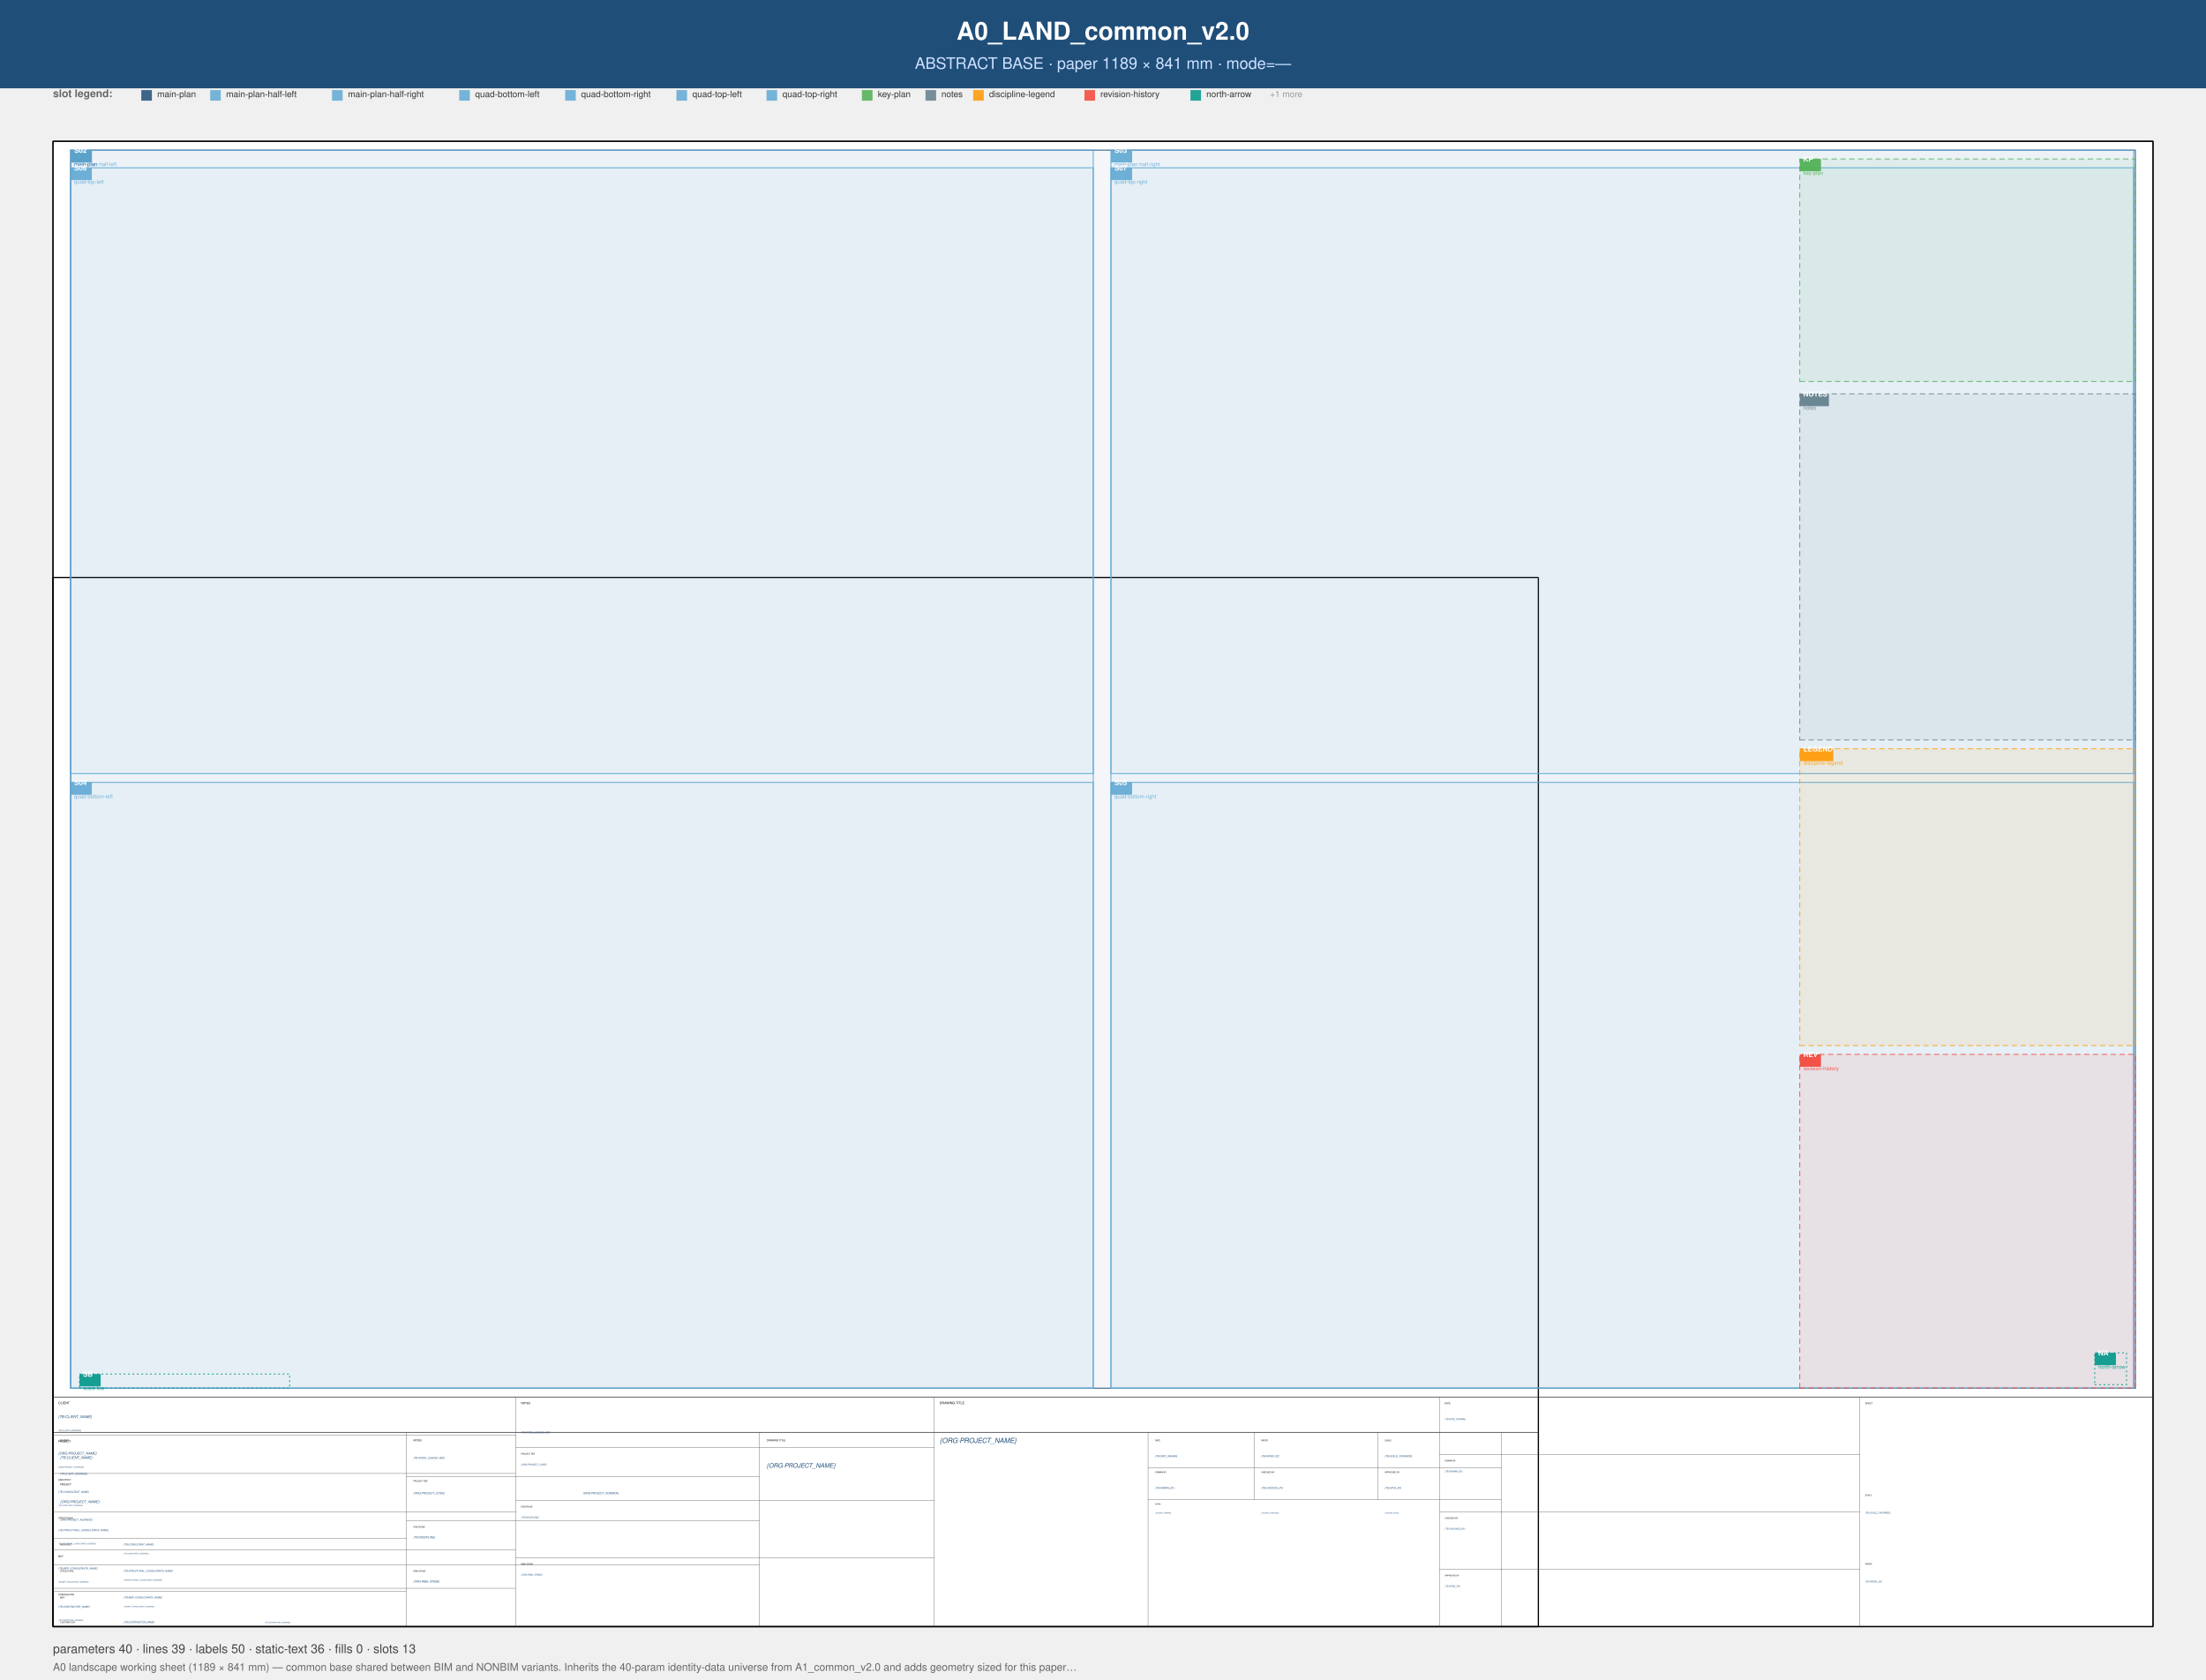
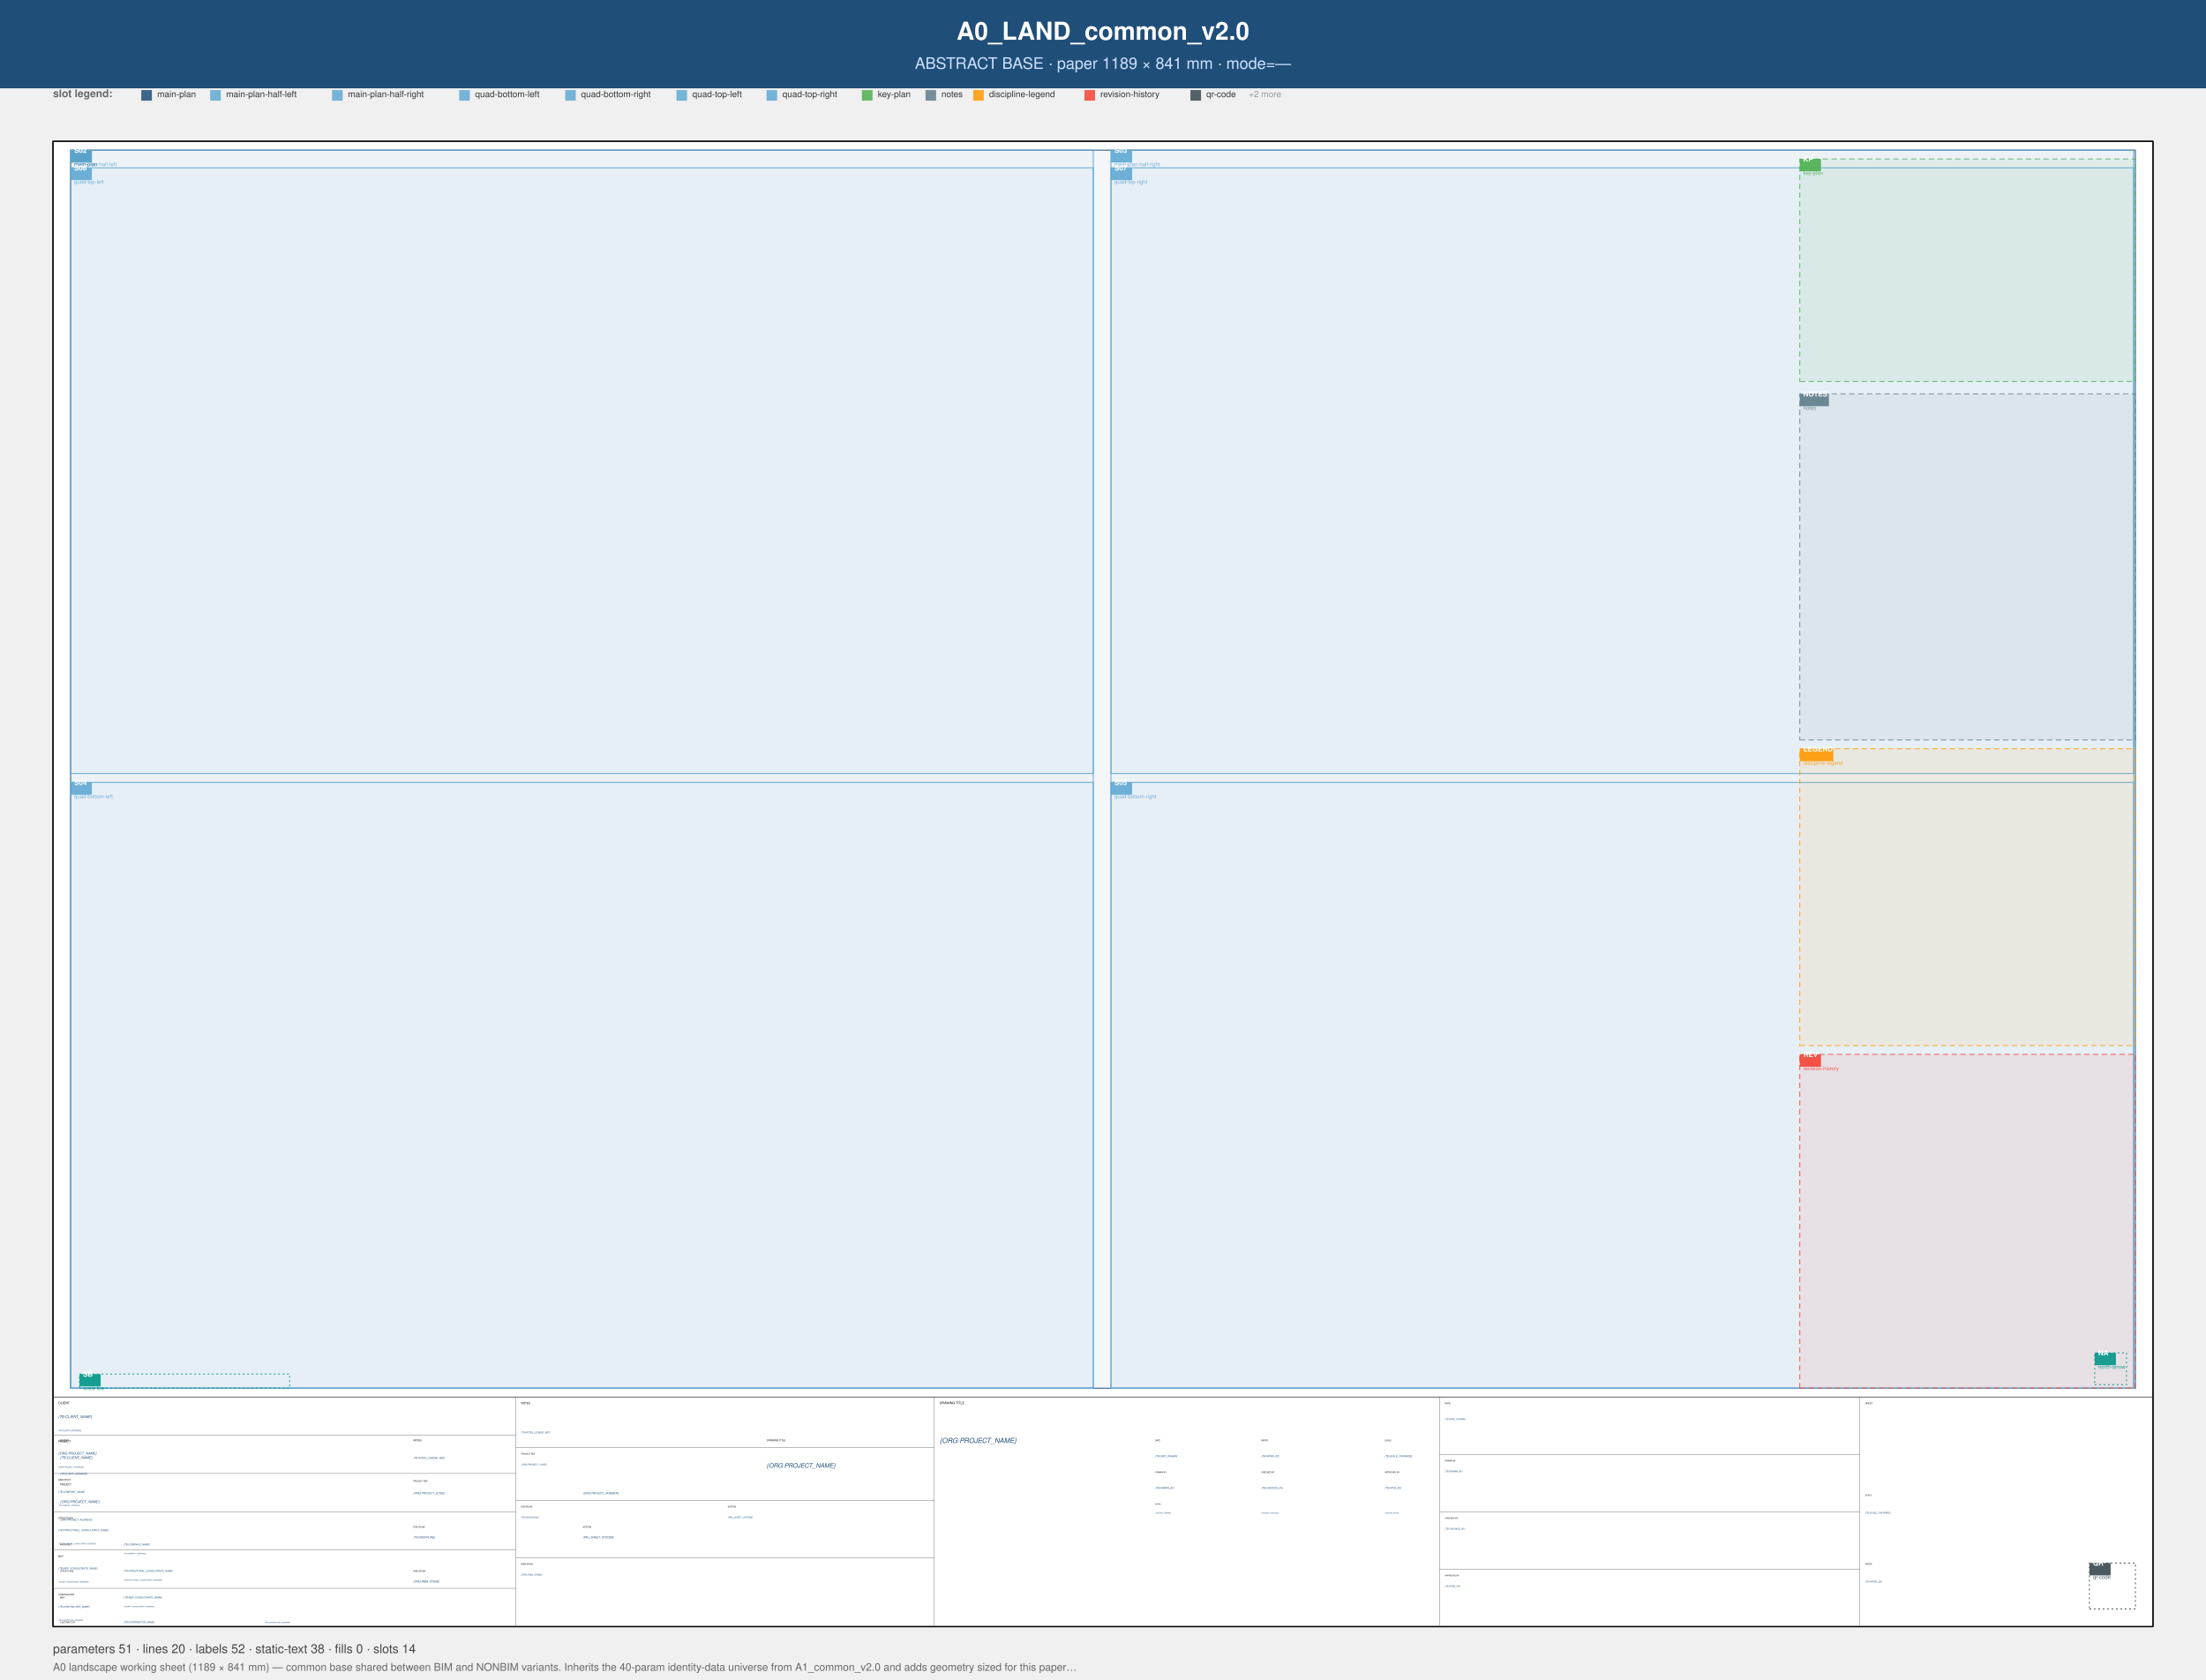
<svg xmlns="http://www.w3.org/2000/svg" viewBox="0 0 1249 951" width="1249mm" height="951mm" style="background:#fafafa;font-family:Helvetica,Arial,sans-serif;">
  <rect x="0" y="0" width="1249" height="50" fill="#1F4E79" />
  <text x="624.5" y="22.5" text-anchor="middle" fill="#fff" font-size="14" font-weight="bold">A0_LAND_common_v2.0</text>
  <text x="624.5" y="39.0" text-anchor="middle" fill="#cfe2ff" font-size="9">ABSTRACT BASE   ·   paper 1189 × 841 mm   ·   mode=—</text>
  <g transform="translate(30,921) scale(1,-1)">
    <rect x="0" y="0" width="1189" height="841" fill="#ffffff" stroke="#1a1a1a" stroke-width="0.6" />
-     <line x1="0" y1="0" x2="841" y2="0" stroke="#000" stroke-width="0.7" />
-     <line x1="841" y1="0" x2="841" y2="594" stroke="#000" stroke-width="0.7" />
-     <line x1="841" y1="594" x2="0" y2="594" stroke="#000" stroke-width="0.7" />
-     <line x1="0" y1="594" x2="0" y2="0" stroke="#000" stroke-width="0.7" />
-     <line x1="0" y1="110" x2="841" y2="110" stroke="#222" stroke-width="0.35" />
-     <line x1="200" y1="0" x2="200" y2="110" stroke="#444" stroke-width="0.18" />
-     <line x1="400" y1="0" x2="400" y2="110" stroke="#444" stroke-width="0.18" />
-     <line x1="620" y1="0" x2="620" y2="110" stroke="#444" stroke-width="0.18" />
-     <line x1="820" y1="0" x2="820" y2="110" stroke="#444" stroke-width="0.18" />
-     <line x1="0" y1="50" x2="200" y2="50" stroke="#444" stroke-width="0.18" />
-     <line x1="0" y1="35" x2="200" y2="35" stroke="#444" stroke-width="0.18" />
-     <line x1="0" y1="20" x2="200" y2="20" stroke="#444" stroke-width="0.18" />
-     <line x1="200" y1="85" x2="400" y2="85" stroke="#444" stroke-width="0.18" />
-     <line x1="200" y1="60" x2="400" y2="60" stroke="#444" stroke-width="0.18" />
-     <line x1="200" y1="35" x2="400" y2="35" stroke="#444" stroke-width="0.18" />
-     <line x1="620" y1="90" x2="820" y2="90" stroke="#444" stroke-width="0.18" />
-     <line x1="620" y1="72" x2="820" y2="72" stroke="#444" stroke-width="0.18" />
-     <line x1="680" y1="72" x2="680" y2="110" stroke="#444" stroke-width="0.18" />
-     <line x1="750" y1="72" x2="750" y2="110" stroke="#444" stroke-width="0.18" />
    <line x1="0" y1="0" x2="1189" y2="0" stroke="#000" stroke-width="0.7" />
    <line x1="1189" y1="0" x2="1189" y2="841" stroke="#000" stroke-width="0.7" />
    <line x1="1189" y1="841" x2="0" y2="841" stroke="#000" stroke-width="0.7" />
    <line x1="0" y1="841" x2="0" y2="0" stroke="#000" stroke-width="0.7" />
    <line x1="0" y1="130" x2="1189" y2="130" stroke="#222" stroke-width="0.35" />
    <line x1="262" y1="0" x2="262" y2="130" stroke="#444" stroke-width="0.18" />
    <line x1="499" y1="0" x2="499" y2="130" stroke="#444" stroke-width="0.18" />
    <line x1="785" y1="0" x2="785" y2="130" stroke="#444" stroke-width="0.18" />
    <line x1="1023" y1="0" x2="1023" y2="130" stroke="#444" stroke-width="0.18" />
    <line x1="0" y1="21.7" x2="262" y2="21.7" stroke="#444" stroke-width="0.18" />
    <line x1="0" y1="43.3" x2="262" y2="43.3" stroke="#444" stroke-width="0.18" />
    <line x1="0" y1="65.0" x2="262" y2="65.0" stroke="#444" stroke-width="0.18" />
    <line x1="0" y1="86.7" x2="262" y2="86.7" stroke="#444" stroke-width="0.18" />
    <line x1="0" y1="108.3" x2="262" y2="108.3" stroke="#444" stroke-width="0.18" />
    <line x1="262" y1="39.0" x2="499" y2="39.0" stroke="#444" stroke-width="0.18" />
    <line x1="262" y1="71.5" x2="499" y2="71.5" stroke="#444" stroke-width="0.18" />
    <line x1="262" y1="101.4" x2="499" y2="101.4" stroke="#444" stroke-width="0.18" />
    <line x1="785" y1="32.5" x2="1023" y2="32.5" stroke="#444" stroke-width="0.18" />
    <line x1="785" y1="65.0" x2="1023" y2="65.0" stroke="#444" stroke-width="0.18" />
    <line x1="785" y1="97.5" x2="1023" y2="97.5" stroke="#444" stroke-width="0.18" />
    <g transform="translate(4,105) scale(1,-1)">
      <text x="0" y="0" font-size="1.4" text-anchor="start" fill="#000">CLIENT</text>
    </g>
    <g transform="translate(4,80) scale(1,-1)">
      <text x="0" y="0" font-size="1.4" text-anchor="start" fill="#000">PROJECT</text>
    </g>
    <g transform="translate(4,46) scale(1,-1)">
      <text x="0" y="0" font-size="1.2" text-anchor="start" fill="#000">ARCHITECT</text>
    </g>
    <g transform="translate(4,31) scale(1,-1)">
      <text x="0" y="0" font-size="1.2" text-anchor="start" fill="#000">STRUCTURAL</text>
    </g>
    <g transform="translate(4,16) scale(1,-1)">
      <text x="0" y="0" font-size="1.2" text-anchor="start" fill="#000">MEP</text>
    </g>
    <g transform="translate(4,2) scale(1,-1)">
      <text x="0" y="0" font-size="1.2" text-anchor="start" fill="#000">CONTRACTOR</text>
    </g>
    <g transform="translate(204,105) scale(1,-1)">
      <text x="0" y="0" font-size="1.4" text-anchor="start" fill="#000">NOTES</text>
    </g>
    <g transform="translate(404,105) scale(1,-1)">
      <text x="0" y="0" font-size="1.4" text-anchor="start" fill="#000">DRAWING TITLE</text>
    </g>
    <g transform="translate(204,82) scale(1,-1)">
      <text x="0" y="0" font-size="1.2" text-anchor="start" fill="#000">PROJECT REF.</text>
    </g>
    <g transform="translate(204,56) scale(1,-1)">
      <text x="0" y="0" font-size="1.2" text-anchor="start" fill="#000">DISCIPLINE</text>
    </g>
    <g transform="translate(204,31) scale(1,-1)">
      <text x="0" y="0" font-size="1.2" text-anchor="start" fill="#000">RIBA STAGE</text>
    </g>
    <g transform="translate(624,105) scale(1,-1)">
      <text x="0" y="0" font-size="1.2" text-anchor="start" fill="#000">DATE</text>
    </g>
    <g transform="translate(684,105) scale(1,-1)">
      <text x="0" y="0" font-size="1.2" text-anchor="start" fill="#000">PAPER</text>
    </g>
    <g transform="translate(754,105) scale(1,-1)">
      <text x="0" y="0" font-size="1.2" text-anchor="start" fill="#000">SCALE</text>
    </g>
    <g transform="translate(624,87) scale(1,-1)">
      <text x="0" y="0" font-size="1.2" text-anchor="start" fill="#000">DRAWN BY</text>
    </g>
    <g transform="translate(684,87) scale(1,-1)">
      <text x="0" y="0" font-size="1.2" text-anchor="start" fill="#000">CHECKED BY</text>
    </g>
    <g transform="translate(754,87) scale(1,-1)">
      <text x="0" y="0" font-size="1.2" text-anchor="start" fill="#000">APPROVED BY</text>
    </g>
    <g transform="translate(624,69) scale(1,-1)">
      <text x="0" y="0" font-size="1.0" text-anchor="start" fill="#000">DATES</text>
    </g>
+     <g transform="translate(300,56) scale(1,-1)">
+       <text x="0" y="0" font-size="1.2" text-anchor="start" fill="#000">SYSTEM</text>
+     </g>
    <g transform="translate(3,126) scale(1,-1)">
      <text x="0" y="0" font-size="1.82" text-anchor="start" fill="#000">CLIENT</text>
    </g>
    <g transform="translate(3,104.3333) scale(1,-1)">
      <text x="0" y="0" font-size="1.56" text-anchor="start" fill="#000">PROJECT</text>
    </g>
    <g transform="translate(3,82.66667) scale(1,-1)">
      <text x="0" y="0" font-size="1.3" text-anchor="start" fill="#000">ARCHITECT</text>
    </g>
    <g transform="translate(3,61.0) scale(1,-1)">
      <text x="0" y="0" font-size="1.3" text-anchor="start" fill="#000">STRUCTURAL</text>
    </g>
    <g transform="translate(3,39.33333) scale(1,-1)">
      <text x="0" y="0" font-size="1.3" text-anchor="start" fill="#000">MEP</text>
    </g>
    <g transform="translate(3,17.66667) scale(1,-1)">
      <text x="0" y="0" font-size="1.3" text-anchor="start" fill="#000">CONTRACTOR</text>
    </g>
    <g transform="translate(265,126) scale(1,-1)">
      <text x="0" y="0" font-size="1.56" text-anchor="start" fill="#000">NOTES</text>
    </g>
    <g transform="translate(265,97.4) scale(1,-1)">
      <text x="0" y="0" font-size="1.17" text-anchor="start" fill="#000">PROJECT REF</text>
    </g>
    <g transform="translate(265,67.5) scale(1,-1)">
      <text x="0" y="0" font-size="1.17" text-anchor="start" fill="#000">DISCIPLINE</text>
    </g>
    <g transform="translate(265,35.0) scale(1,-1)">
      <text x="0" y="0" font-size="1.17" text-anchor="start" fill="#000">RIBA STAGE</text>
    </g>
    <g transform="translate(502,126) scale(1,-1)">
      <text x="0" y="0" font-size="1.82" text-anchor="start" fill="#000">DRAWING TITLE</text>
    </g>
    <g transform="translate(788,126) scale(1,-1)">
      <text x="0" y="0" font-size="1.3" text-anchor="start" fill="#000">DATE</text>
    </g>
    <g transform="translate(788,93.5) scale(1,-1)">
      <text x="0" y="0" font-size="1.17" text-anchor="start" fill="#000">DRAWN BY</text>
    </g>
    <g transform="translate(788,61.0) scale(1,-1)">
      <text x="0" y="0" font-size="1.17" text-anchor="start" fill="#000">CHECKED BY</text>
    </g>
    <g transform="translate(788,28.5) scale(1,-1)">
      <text x="0" y="0" font-size="1.17" text-anchor="start" fill="#000">APPROVED BY</text>
    </g>
    <g transform="translate(1026,126) scale(1,-1)">
      <text x="0" y="0" font-size="1.3" text-anchor="start" fill="#000">SHEET</text>
    </g>
    <g transform="translate(1026,74.0) scale(1,-1)">
      <text x="0" y="0" font-size="1.17" text-anchor="start" fill="#000">SCALE</text>
    </g>
    <g transform="translate(1026,35.0) scale(1,-1)">
      <text x="0" y="0" font-size="1.17" text-anchor="start" fill="#000">PAPER</text>
    </g>
+     <g transform="translate(382,67.5) scale(1,-1)">
+       <text x="0" y="0" font-size="1.17" text-anchor="start" fill="#000">SYSTEM</text>
+     </g>
    <g transform="translate(4,95) scale(1,-1)">
      <text x="0" y="0" font-size="2.0" text-anchor="start" fill="#1F4E79" font-style="italic">{TB·CLIENT_NAME}</text>
    </g>
    <g transform="translate(4,86) scale(1,-1)">
      <text x="0" y="0" font-size="1.4" text-anchor="start" fill="#1F4E79" font-style="italic">{TB·CLIENT_ADDRESS}</text>
    </g>
    <g transform="translate(4,70) scale(1,-1)">
      <text x="0" y="0" font-size="2.0" text-anchor="start" fill="#1F4E79" font-style="italic">{ORG·PROJECT_NAME}</text>
    </g>
    <g transform="translate(4,60) scale(1,-1)">
      <text x="0" y="0" font-size="1.4" text-anchor="start" fill="#1F4E79" font-style="italic">{ORG·PROJECT_ADDRESS}</text>
    </g>
    <g transform="translate(40,46) scale(1,-1)">
-       <text x="0" y="0" font-size="1.4" text-anchor="start" fill="#1F4E79" font-style="italic">{TB·CONSULTANT_NAME}</text>
+       <text x="0" y="0" font-size="1.4" text-anchor="start" fill="#1F4E79" font-style="italic">{TB·COMPANY_NAME}</text>
    </g>
    <g transform="translate(40,41) scale(1,-1)">
-       <text x="0" y="0" font-size="1.0" text-anchor="start" fill="#1F4E79" font-style="italic">{TB·CONSULTANT_ADDRESS}</text>
+       <text x="0" y="0" font-size="1.0" text-anchor="start" fill="#1F4E79" font-style="italic">{TB·COMPANY_ADDRESS}</text>
    </g>
    <g transform="translate(40,31) scale(1,-1)">
      <text x="0" y="0" font-size="1.4" text-anchor="start" fill="#1F4E79" font-style="italic">{TB·STRUCTURAL_CONSULTANTS_NAME}</text>
    </g>
    <g transform="translate(40,26) scale(1,-1)">
      <text x="0" y="0" font-size="1.0" text-anchor="start" fill="#1F4E79" font-style="italic">{TB·STRUCTURAL_CONSULTANTS_ADDRESS}</text>
    </g>
    <g transform="translate(40,16) scale(1,-1)">
      <text x="0" y="0" font-size="1.4" text-anchor="start" fill="#1F4E79" font-style="italic">{TB·MEP_CONSULTANTS_NAME}</text>
    </g>
    <g transform="translate(40,11) scale(1,-1)">
      <text x="0" y="0" font-size="1.0" text-anchor="start" fill="#1F4E79" font-style="italic">{TB·MEP_CONSULTANTS_ADDRESS}</text>
    </g>
    <g transform="translate(40,2) scale(1,-1)">
      <text x="0" y="0" font-size="1.4" text-anchor="start" fill="#1F4E79" font-style="italic">{TB·CONTRACTOR_NAME}</text>
    </g>
    <g transform="translate(120,2) scale(1,-1)">
      <text x="0" y="0" font-size="1.0" text-anchor="start" fill="#1F4E79" font-style="italic">{TB·CONTRACTOR_ADDRESS}</text>
    </g>
    <g transform="translate(204,75) scale(1,-1)">
      <text x="0" y="0" font-size="1.6" text-anchor="start" fill="#1F4E79" font-style="italic">{ORG·PROJECT_CODE}</text>
    </g>
    <g transform="translate(300,75) scale(1,-1)">
      <text x="0" y="0" font-size="1.6" text-anchor="start" fill="#1F4E79" font-style="italic">{ORG·PROJECT_NUMBER}</text>
    </g>
    <g transform="translate(204,50) scale(1,-1)">
      <text x="0" y="0" font-size="1.6" text-anchor="start" fill="#1F4E79" font-style="italic">{TB·DISCIPLINE}</text>
    </g>
    <g transform="translate(204,25) scale(1,-1)">
      <text x="0" y="0" font-size="1.6" text-anchor="start" fill="#1F4E79" font-style="italic">{ORG·RIBA_STAGE}</text>
    </g>
    <g transform="translate(204,95) scale(1,-1)">
      <text x="0" y="0" font-size="1.4" text-anchor="start" fill="#1F4E79" font-style="italic">{TB·NOTES_LEGEND_REF}</text>
    </g>
    <g transform="translate(404,90) scale(1,-1)">
      <text x="0" y="0" font-size="3.5" text-anchor="start" fill="#1F4E79" font-style="italic">{ORG·PROJECT_NAME}</text>
    </g>
    <g transform="translate(624,96) scale(1,-1)">
      <text x="0" y="0" font-size="1.4" text-anchor="start" fill="#1F4E79" font-style="italic">{TB·DATE_DRAWN}</text>
    </g>
    <g transform="translate(684,96) scale(1,-1)">
      <text x="0" y="0" font-size="1.4" text-anchor="start" fill="#1F4E79" font-style="italic">{TB·PAPER_SZ}</text>
    </g>
    <g transform="translate(754,96) scale(1,-1)">
      <text x="0" y="0" font-size="1.4" text-anchor="start" fill="#1F4E79" font-style="italic">{TB·SCALE_OVERRIDE}</text>
    </g>
    <g transform="translate(624,78) scale(1,-1)">
      <text x="0" y="0" font-size="1.4" text-anchor="start" fill="#1F4E79" font-style="italic">{TB·DRAWN_BY}</text>
    </g>
    <g transform="translate(684,78) scale(1,-1)">
      <text x="0" y="0" font-size="1.4" text-anchor="start" fill="#1F4E79" font-style="italic">{TB·CHECKED_BY}</text>
    </g>
    <g transform="translate(754,78) scale(1,-1)">
      <text x="0" y="0" font-size="1.4" text-anchor="start" fill="#1F4E79" font-style="italic">{TB·APVD_BY}</text>
    </g>
    <g transform="translate(624,64) scale(1,-1)">
      <text x="0" y="0" font-size="1.0" text-anchor="start" fill="#1F4E79" font-style="italic">{TB·DATE_DRAWN}</text>
    </g>
    <g transform="translate(684,64) scale(1,-1)">
      <text x="0" y="0" font-size="1.0" text-anchor="start" fill="#1F4E79" font-style="italic">{TB·DATE_CHECKED}</text>
    </g>
    <g transform="translate(754,64) scale(1,-1)">
      <text x="0" y="0" font-size="1.0" text-anchor="start" fill="#1F4E79" font-style="italic">{TB·DATE_APVD}</text>
    </g>
+     <g transform="translate(300,50) scale(1,-1)">
+       <text x="0" y="0" font-size="1.6" text-anchor="start" fill="#1F4E79" font-style="italic">{PRJ_SHEET_SYSTEM}</text>
+     </g>
    <g transform="translate(3,118.0833) scale(1,-1)">
      <text x="0" y="0" font-size="2.08" text-anchor="start" fill="#1F4E79" font-style="italic">{TB·CLIENT_NAME}</text>
    </g>
    <g transform="translate(3,110.5833) scale(1,-1)">
      <text x="0" y="0" font-size="1.17" text-anchor="start" fill="#1F4E79" font-style="italic">{TB·CLIENT_ADDRESS}</text>
    </g>
    <g transform="translate(3,97.41667) scale(1,-1)">
      <text x="0" y="0" font-size="1.95" text-anchor="start" fill="#1F4E79" font-style="italic">{ORG·PROJECT_NAME}</text>
    </g>
    <g transform="translate(3,89.91667) scale(1,-1)">
      <text x="0" y="0" font-size="1.1" text-anchor="start" fill="#1F4E79" font-style="italic">{ORG·PROJECT_ADDRESS}</text>
    </g>
    <g transform="translate(3,75.75) scale(1,-1)">
-       <text x="0" y="0" font-size="1.43" text-anchor="start" fill="#1F4E79" font-style="italic">{TB·CONSULTANT_NAME}</text>
+       <text x="0" y="0" font-size="1.43" text-anchor="start" fill="#1F4E79" font-style="italic">{TB·COMPANY_NAME}</text>
    </g>
    <g transform="translate(3,68.25) scale(1,-1)">
-       <text x="0" y="0" font-size="0.98" text-anchor="start" fill="#1F4E79" font-style="italic">{TB·CONSULTANT_ADDRESS}</text>
+       <text x="0" y="0" font-size="0.98" text-anchor="start" fill="#1F4E79" font-style="italic">{TB·COMPANY_ADDRESS}</text>
    </g>
    <g transform="translate(3,54.08333) scale(1,-1)">
      <text x="0" y="0" font-size="1.43" text-anchor="start" fill="#1F4E79" font-style="italic">{TB·STRUCTURAL_CONSULTANTS_NAME}</text>
    </g>
    <g transform="translate(3,46.58333) scale(1,-1)">
      <text x="0" y="0" font-size="0.98" text-anchor="start" fill="#1F4E79" font-style="italic">{TB·STRUCTURAL_CONSULTANTS_ADDRESS}</text>
    </g>
    <g transform="translate(3,32.41667) scale(1,-1)">
      <text x="0" y="0" font-size="1.43" text-anchor="start" fill="#1F4E79" font-style="italic">{TB·MEP_CONSULTANTS_NAME}</text>
    </g>
    <g transform="translate(3,24.91667) scale(1,-1)">
      <text x="0" y="0" font-size="0.98" text-anchor="start" fill="#1F4E79" font-style="italic">{TB·MEP_CONSULTANTS_ADDRESS}</text>
    </g>
    <g transform="translate(3,10.75) scale(1,-1)">
      <text x="0" y="0" font-size="1.43" text-anchor="start" fill="#1F4E79" font-style="italic">{TB·CONTRACTOR_NAME}</text>
    </g>
    <g transform="translate(3,3.25) scale(1,-1)">
      <text x="0" y="0" font-size="0.98" text-anchor="start" fill="#1F4E79" font-style="italic">{TB·CONTRACTOR_ADDRESS}</text>
    </g>
    <g transform="translate(265,109.5) scale(1,-1)">
      <text x="0" y="0" font-size="1.3" text-anchor="start" fill="#1F4E79" font-style="italic">{TB·NOTES_LEGEND_REF}</text>
    </g>
    <g transform="translate(265,91.3) scale(1,-1)">
      <text x="0" y="0" font-size="1.3" text-anchor="start" fill="#1F4E79" font-style="italic">{ORG·PROJECT_CODE}</text>
    </g>
    <g transform="translate(265,61.4) scale(1,-1)">
      <text x="0" y="0" font-size="1.3" text-anchor="start" fill="#1F4E79" font-style="italic">{TB·DISCIPLINE}</text>
    </g>
    <g transform="translate(265,28.9) scale(1,-1)">
      <text x="0" y="0" font-size="1.3" text-anchor="start" fill="#1F4E79" font-style="italic">{ORG·RIBA_STAGE}</text>
    </g>
    <g transform="translate(502,104.0) scale(1,-1)">
      <text x="0" y="0" font-size="3.9" text-anchor="start" fill="#1F4E79" font-style="italic">{ORG·PROJECT_NAME}</text>
    </g>
    <g transform="translate(788,117.0) scale(1,-1)">
      <text x="0" y="0" font-size="1.3" text-anchor="start" fill="#1F4E79" font-style="italic">{TB·DATE_DRAWN}</text>
    </g>
    <g transform="translate(788,87.4) scale(1,-1)">
      <text x="0" y="0" font-size="1.3" text-anchor="start" fill="#1F4E79" font-style="italic">{TB·DRAWN_BY}</text>
    </g>
    <g transform="translate(788,54.9) scale(1,-1)">
      <text x="0" y="0" font-size="1.3" text-anchor="start" fill="#1F4E79" font-style="italic">{TB·CHECKED_BY}</text>
    </g>
    <g transform="translate(788,22.4) scale(1,-1)">
      <text x="0" y="0" font-size="1.3" text-anchor="start" fill="#1F4E79" font-style="italic">{TB·APVD_BY}</text>
    </g>
    <g transform="translate(1026,64.0) scale(1,-1)">
      <text x="0" y="0" font-size="1.3" text-anchor="start" fill="#1F4E79" font-style="italic">{TB·SCALE_OVERRIDE}</text>
    </g>
    <g transform="translate(1026,25.0) scale(1,-1)">
      <text x="0" y="0" font-size="1.3" text-anchor="start" fill="#1F4E79" font-style="italic">{TB·PAPER_SZ}</text>
+     </g>
+     <g transform="translate(382,61.4) scale(1,-1)">
+       <text x="0" y="0" font-size="1.3" text-anchor="start" fill="#1F4E79" font-style="italic">{PRJ_SHEET_SYSTEM}</text>
    </g>
    <rect x="10" y="135" width="1169" height="701" fill="#1F4E79" fill-opacity="0.05" stroke="#1F4E79" stroke-width="0.5" stroke-dasharray="" opacity="1.0" />
    <rect x="10" y="829" width="12" height="7" fill="#1F4E79" opacity="0.9" />
    <g transform="translate(12,834.5) scale(1,-1)">
      <text x="0" y="0" font-size="4" font-weight="bold" fill="#fff">S01</text>
    </g>
    <g transform="translate(12,827) scale(1,-1)">
      <text x="0" y="0" font-size="3" fill="#1F4E79" opacity="0.85">main-plan</text>
    </g>
    <rect x="10" y="135" width="579" height="701" fill="#5fa8d3" fill-opacity="0.05" stroke="#5fa8d3" stroke-width="0.5" stroke-dasharray="" opacity="1.0" />
    <rect x="10" y="829" width="12" height="7" fill="#5fa8d3" opacity="0.9" />
    <g transform="translate(12,834.5) scale(1,-1)">
      <text x="0" y="0" font-size="4" font-weight="bold" fill="#fff">S02</text>
    </g>
    <g transform="translate(12,827) scale(1,-1)">
      <text x="0" y="0" font-size="3" fill="#5fa8d3" opacity="0.85">main-plan-half-left</text>
    </g>
    <rect x="599" y="135" width="579" height="701" fill="#5fa8d3" fill-opacity="0.05" stroke="#5fa8d3" stroke-width="0.5" stroke-dasharray="" opacity="1.0" />
    <rect x="599" y="829" width="12" height="7" fill="#5fa8d3" opacity="0.9" />
    <g transform="translate(601,834.5) scale(1,-1)">
      <text x="0" y="0" font-size="4" font-weight="bold" fill="#fff">S03</text>
    </g>
    <g transform="translate(601,827) scale(1,-1)">
      <text x="0" y="0" font-size="3" fill="#5fa8d3" opacity="0.85">main-plan-half-right</text>
    </g>
    <rect x="10" y="135" width="579" height="343" fill="#5fa8d3" fill-opacity="0.05" stroke="#5fa8d3" stroke-width="0.5" stroke-dasharray="" opacity="1.0" />
    <rect x="10" y="471" width="12" height="7" fill="#5fa8d3" opacity="0.9" />
    <g transform="translate(12,476.5) scale(1,-1)">
      <text x="0" y="0" font-size="4" font-weight="bold" fill="#fff">S04</text>
    </g>
    <g transform="translate(12,469) scale(1,-1)">
      <text x="0" y="0" font-size="3" fill="#5fa8d3" opacity="0.85">quad-bottom-left</text>
    </g>
    <rect x="599" y="135" width="579" height="343" fill="#5fa8d3" fill-opacity="0.05" stroke="#5fa8d3" stroke-width="0.5" stroke-dasharray="" opacity="1.0" />
    <rect x="599" y="471" width="12" height="7" fill="#5fa8d3" opacity="0.9" />
    <g transform="translate(601,476.5) scale(1,-1)">
      <text x="0" y="0" font-size="4" font-weight="bold" fill="#fff">S05</text>
    </g>
    <g transform="translate(601,469) scale(1,-1)">
      <text x="0" y="0" font-size="3" fill="#5fa8d3" opacity="0.85">quad-bottom-right</text>
    </g>
    <rect x="10" y="483" width="579" height="343" fill="#5fa8d3" fill-opacity="0.05" stroke="#5fa8d3" stroke-width="0.5" stroke-dasharray="" opacity="1.0" />
    <rect x="10" y="819" width="12" height="7" fill="#5fa8d3" opacity="0.9" />
    <g transform="translate(12,824.5) scale(1,-1)">
      <text x="0" y="0" font-size="4" font-weight="bold" fill="#fff">S06</text>
    </g>
    <g transform="translate(12,817) scale(1,-1)">
      <text x="0" y="0" font-size="3" fill="#5fa8d3" opacity="0.85">quad-top-left</text>
    </g>
    <rect x="599" y="483" width="579" height="343" fill="#5fa8d3" fill-opacity="0.05" stroke="#5fa8d3" stroke-width="0.5" stroke-dasharray="" opacity="1.0" />
    <rect x="599" y="819" width="12" height="7" fill="#5fa8d3" opacity="0.9" />
    <g transform="translate(601,824.5) scale(1,-1)">
      <text x="0" y="0" font-size="4" font-weight="bold" fill="#fff">S07</text>
    </g>
    <g transform="translate(601,817) scale(1,-1)">
      <text x="0" y="0" font-size="3" fill="#5fa8d3" opacity="0.85">quad-top-right</text>
    </g>
    <rect x="989" y="705" width="190" height="126" fill="#4CAF50" fill-opacity="0.10" stroke="#4CAF50" stroke-width="0.5" stroke-dasharray="3,2" opacity="0.85" />
    <rect x="989" y="824" width="12" height="7" fill="#4CAF50" opacity="0.9" />
    <g transform="translate(991,829.5) scale(1,-1)">
      <text x="0" y="0" font-size="4" font-weight="bold" fill="#fff">KP</text>
    </g>
    <g transform="translate(991,822) scale(1,-1)">
      <text x="0" y="0" font-size="3" fill="#4CAF50" opacity="0.85">key-plan</text>
    </g>
    <rect x="989" y="502" width="190" height="196" fill="#607D8B" fill-opacity="0.10" stroke="#607D8B" stroke-width="0.5" stroke-dasharray="3,2" opacity="0.85" />
    <rect x="989" y="691" width="16.5" height="7" fill="#607D8B" opacity="0.9" />
    <g transform="translate(991,696.5) scale(1,-1)">
      <text x="0" y="0" font-size="4" font-weight="bold" fill="#fff">NOTES</text>
    </g>
    <g transform="translate(991,689) scale(1,-1)">
      <text x="0" y="0" font-size="3" fill="#607D8B" opacity="0.85">notes</text>
    </g>
    <rect x="989" y="329" width="190" height="168" fill="#FF9800" fill-opacity="0.10" stroke="#FF9800" stroke-width="0.5" stroke-dasharray="3,2" opacity="0.85" />
    <rect x="989" y="490" width="19.0" height="7" fill="#FF9800" opacity="0.9" />
    <g transform="translate(991,495.5) scale(1,-1)">
      <text x="0" y="0" font-size="4" font-weight="bold" fill="#fff">LEGEND</text>
    </g>
    <g transform="translate(991,488) scale(1,-1)">
      <text x="0" y="0" font-size="3" fill="#FF9800" opacity="0.85">discipline-legend</text>
    </g>
    <rect x="989" y="135" width="190" height="189" fill="#F44336" fill-opacity="0.10" stroke="#F44336" stroke-width="0.5" stroke-dasharray="3,2" opacity="0.85" />
    <rect x="989" y="317" width="12" height="7" fill="#F44336" opacity="0.9" />
    <g transform="translate(991,322.5) scale(1,-1)">
      <text x="0" y="0" font-size="4" font-weight="bold" fill="#fff">REV</text>
    </g>
    <g transform="translate(991,315) scale(1,-1)">
      <text x="0" y="0" font-size="3" fill="#F44336" opacity="0.85">revision-history</text>
+     </g>
+     <rect x="1153" y="10" width="26" height="26" fill="#37474F" fill-opacity="0.0" stroke="#37474F" stroke-width="0.5" stroke-dasharray="1,1.5" opacity="0.95" />
+     <rect x="1153" y="29" width="12" height="7" fill="#37474F" opacity="0.9" />
+     <g transform="translate(1155,34.5) scale(1,-1)">
+       <text x="0" y="0" font-size="4" font-weight="bold" fill="#fff">QR</text>
+     </g>
+     <g transform="translate(1155,27) scale(1,-1)">
+       <text x="0" y="0" font-size="3" fill="#37474F" opacity="0.85">qr-code</text>
    </g>
    <rect x="1156" y="137" width="18" height="18" fill="#009688" fill-opacity="0.0" stroke="#009688" stroke-width="0.5" stroke-dasharray="1,1.5" opacity="0.95" />
    <rect x="1156" y="148" width="12" height="7" fill="#009688" opacity="0.9" />
    <g transform="translate(1158,153.5) scale(1,-1)">
      <text x="0" y="0" font-size="4" font-weight="bold" fill="#fff">NA</text>
    </g>
    <g transform="translate(1158,146) scale(1,-1)">
      <text x="0" y="0" font-size="3" fill="#009688" opacity="0.85">north-arrow</text>
    </g>
    <rect x="15" y="135" width="119" height="8" fill="#009688" fill-opacity="0.0" stroke="#009688" stroke-width="0.5" stroke-dasharray="1,1.5" opacity="0.95" />
    <rect x="15" y="136" width="12" height="7" fill="#009688" opacity="0.9" />
    <g transform="translate(17,141.5) scale(1,-1)">
      <text x="0" y="0" font-size="4" font-weight="bold" fill="#fff">SB</text>
    </g>
    <g transform="translate(17,134) scale(1,-1)">
      <text x="0" y="0" font-size="3" fill="#009688" opacity="0.85">scale-bar</text>
    </g>
  </g>
  <text x="30" y="55" font-size="6" fill="#666" font-weight="bold">slot legend:</text>
  <rect x="80" y="51" width="6" height="6" fill="#1F4E79" opacity="0.85" />
  <text x="89" y="55" font-size="5" fill="#333">main-plan</text>
  <rect x="119" y="51" width="6" height="6" fill="#5fa8d3" opacity="0.85" />
  <text x="128" y="55" font-size="5" fill="#333">main-plan-half-left</text>
  <rect x="188" y="51" width="6" height="6" fill="#5fa8d3" opacity="0.85" />
  <text x="197" y="55" font-size="5" fill="#333">main-plan-half-right</text>
  <rect x="260" y="51" width="6" height="6" fill="#5fa8d3" opacity="0.85" />
  <text x="269" y="55" font-size="5" fill="#333">quad-bottom-left</text>
  <rect x="320" y="51" width="6" height="6" fill="#5fa8d3" opacity="0.85" />
  <text x="329" y="55" font-size="5" fill="#333">quad-bottom-right</text>
  <rect x="383" y="51" width="6" height="6" fill="#5fa8d3" opacity="0.85" />
  <text x="392" y="55" font-size="5" fill="#333">quad-top-left</text>
  <rect x="434" y="51" width="6" height="6" fill="#5fa8d3" opacity="0.85" />
  <text x="443" y="55" font-size="5" fill="#333">quad-top-right</text>
  <rect x="488" y="51" width="6" height="6" fill="#4CAF50" opacity="0.85" />
  <text x="497" y="55" font-size="5" fill="#333">key-plan</text>
  <rect x="524" y="51" width="6" height="6" fill="#607D8B" opacity="0.85" />
  <text x="533" y="55" font-size="5" fill="#333">notes</text>
  <rect x="551" y="51" width="6" height="6" fill="#FF9800" opacity="0.85" />
  <text x="560" y="55" font-size="5" fill="#333">discipline-legend</text>
  <rect x="614" y="51" width="6" height="6" fill="#F44336" opacity="0.85" />
  <text x="623" y="55" font-size="5" fill="#333">revision-history</text>
-   <rect x="674" y="51" width="6" height="6" fill="#009688" opacity="0.85" />
-   <text x="683" y="55" font-size="5" fill="#333">north-arrow</text>
-   <text x="719" y="55" font-size="5" fill="#999">+1 more</text>
-   <text x="30" y="936.0" font-size="7" fill="#444">parameters 40  ·  lines 39  ·  labels 50  ·  static-text 36  ·  fills 0  ·  slots 13</text>
+   <rect x="674" y="51" width="6" height="6" fill="#37474F" opacity="0.85" />
+   <text x="683" y="55" font-size="5" fill="#333">qr-code</text>
+   <text x="707" y="55" font-size="5" fill="#999">+2 more</text>
+   <text x="30" y="936.0" font-size="7" fill="#444">parameters 51  ·  lines 20  ·  labels 52  ·  static-text 38  ·  fills 0  ·  slots 14</text>
  <text x="30" y="946.0" font-size="6" fill="#666">A0 landscape working sheet (1189 × 841 mm) — common base shared between BIM and NONBIM variants. Inherits the 40-param identity-data universe from A1_common_v2.0 and adds geometry sized for this paper…</text>
</svg>
